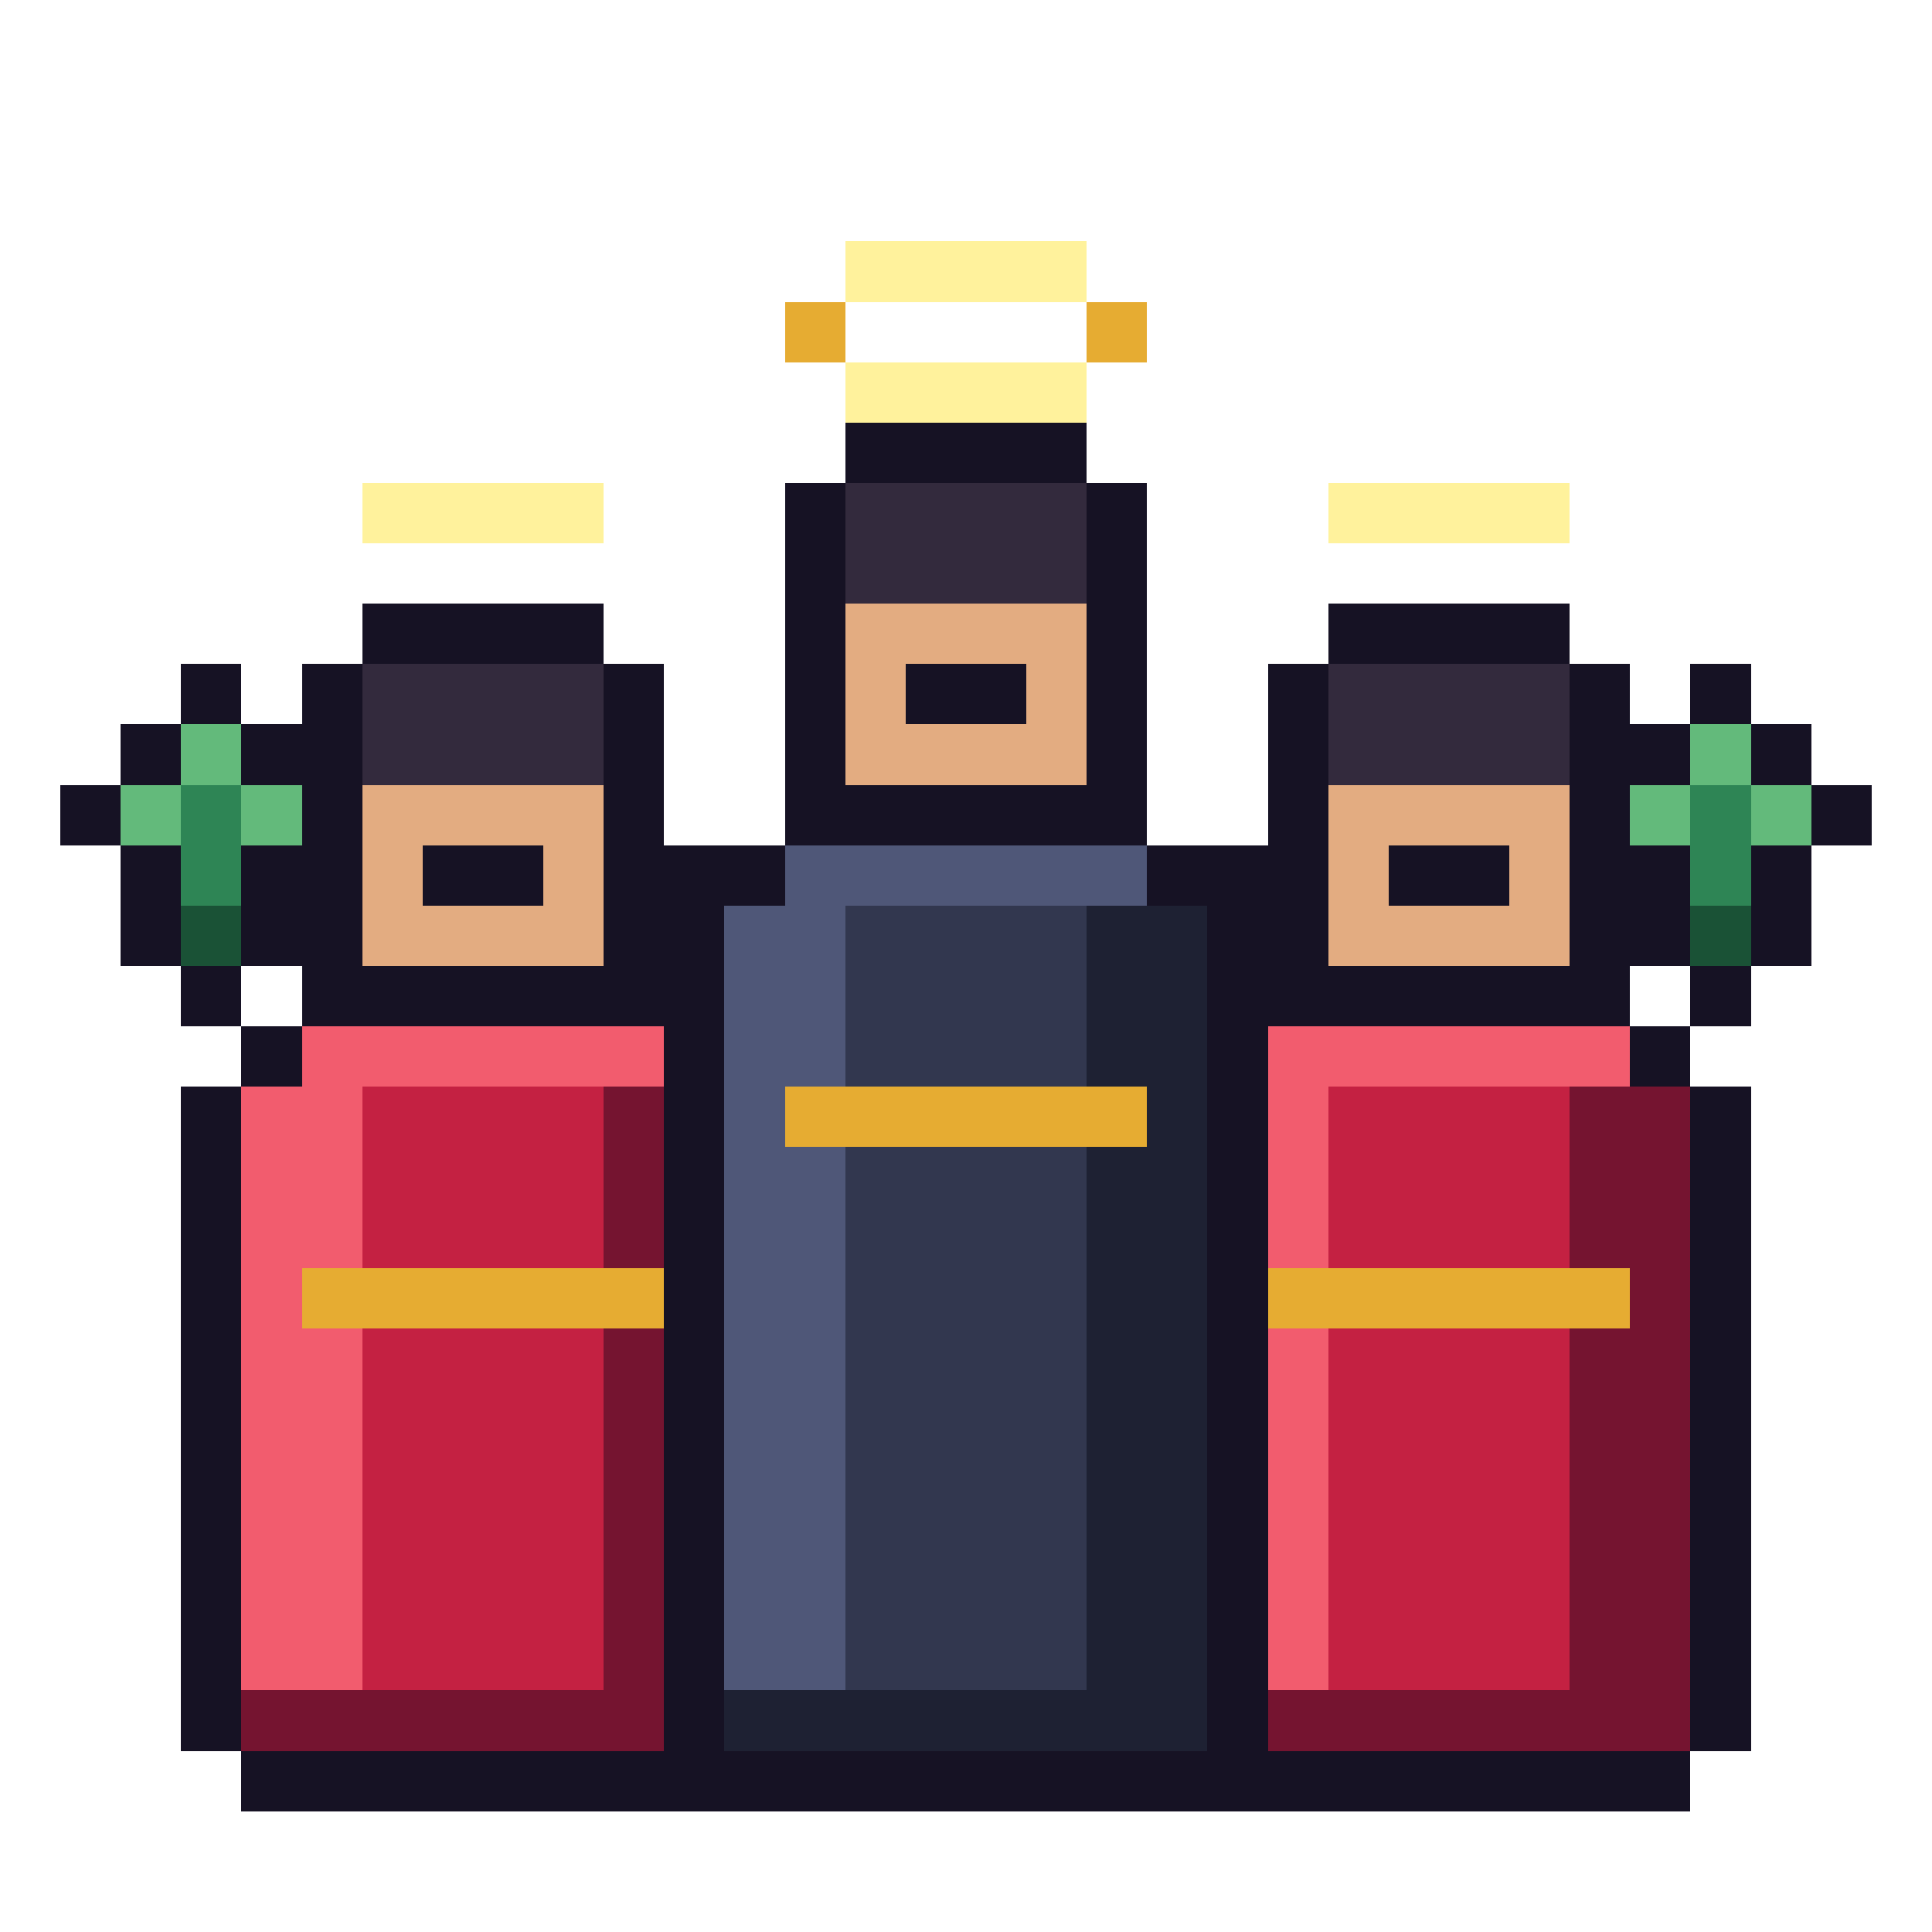
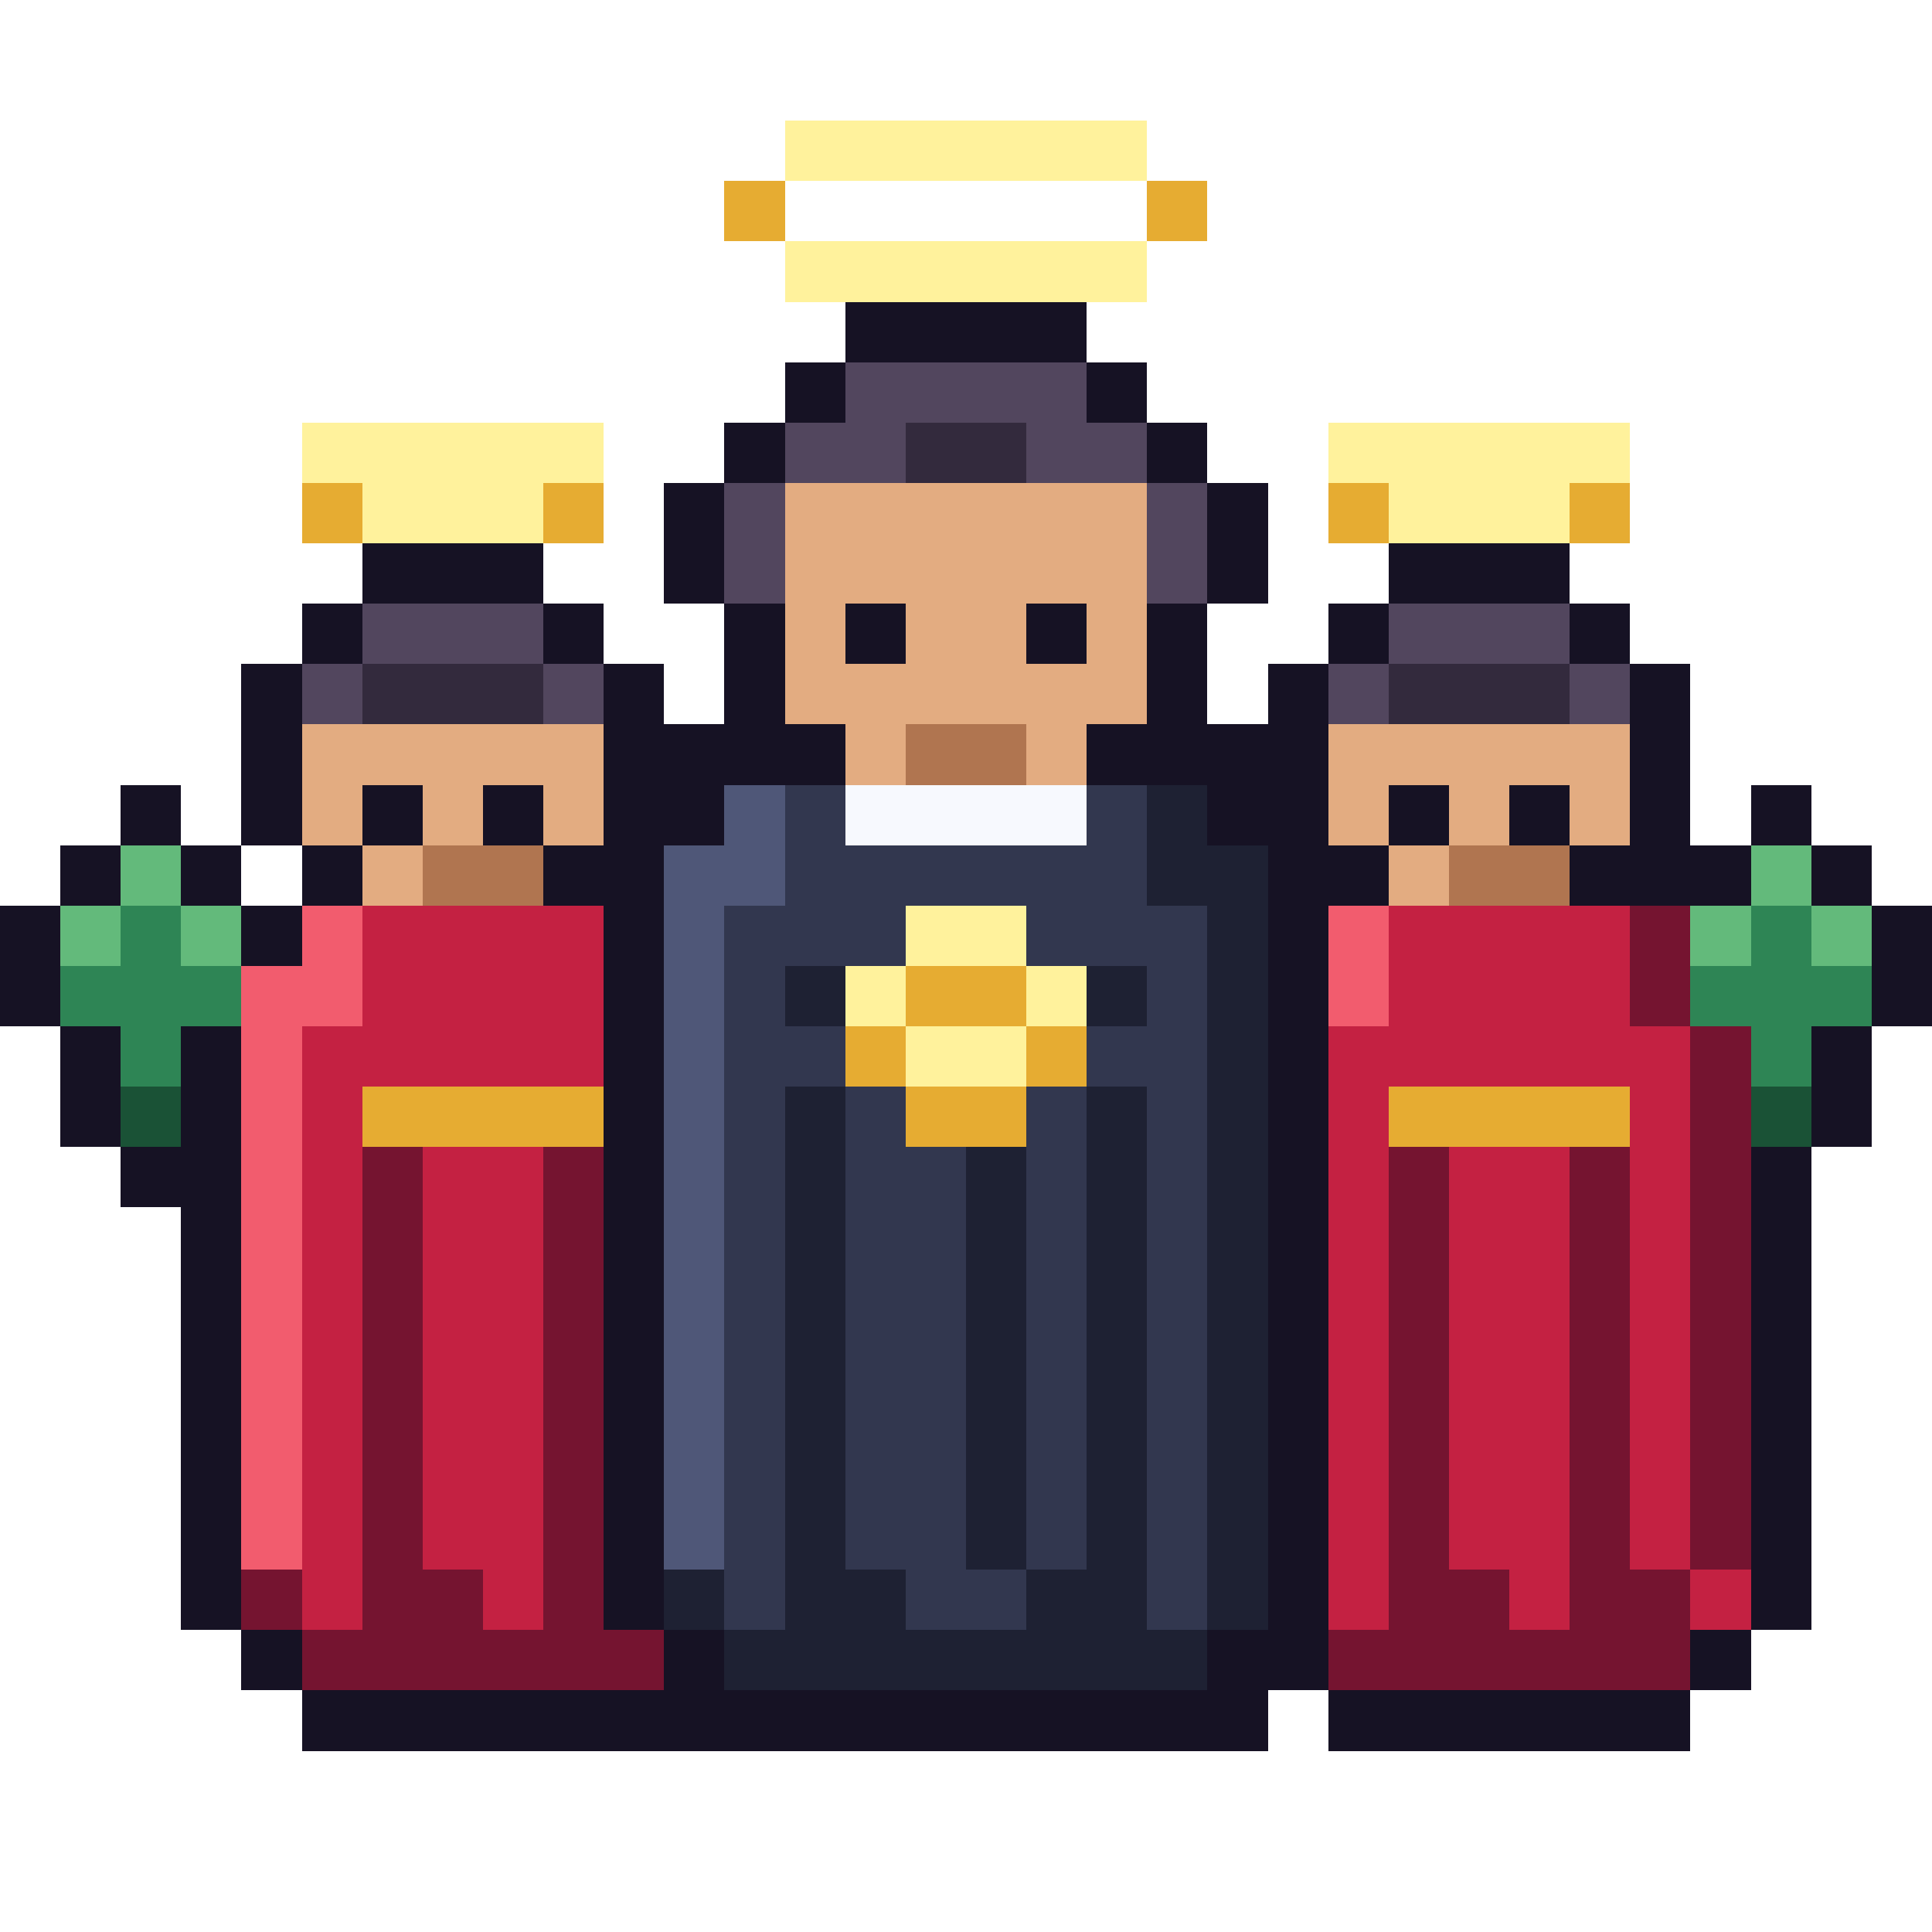
<svg xmlns="http://www.w3.org/2000/svg" viewBox="0 0 32 32" width="256" height="256" shape-rendering="crispEdges">
-   <rect x="14" y="4" width="4" height="1" fill="#fff29c" />
-   <rect x="13" y="5" width="1" height="1" fill="#e6ac32" />
-   <rect x="18" y="5" width="1" height="1" fill="#e6ac32" />
-   <rect x="14" y="6" width="4" height="1" fill="#fff29c" />
-   <rect x="14" y="7" width="4" height="1" fill="#161224" />
-   <rect x="6" y="8" width="4" height="1" fill="#fff29c" />
-   <rect x="13" y="8" width="1" height="1" fill="#161224" />
-   <rect x="14" y="8" width="4" height="1" fill="#332a3d" />
-   <rect x="18" y="8" width="1" height="1" fill="#161224" />
-   <rect x="22" y="8" width="4" height="1" fill="#fff29c" />
-   <rect x="13" y="9" width="1" height="1" fill="#161224" />
-   <rect x="14" y="9" width="4" height="1" fill="#332a3d" />
-   <rect x="18" y="9" width="1" height="1" fill="#161224" />
-   <rect x="6" y="10" width="4" height="1" fill="#161224" />
-   <rect x="13" y="10" width="1" height="1" fill="#161224" />
-   <rect x="14" y="10" width="4" height="1" fill="#e3ac81" />
-   <rect x="18" y="10" width="1" height="1" fill="#161224" />
-   <rect x="22" y="10" width="4" height="1" fill="#161224" />
-   <rect x="3" y="11" width="1" height="1" fill="#161224" />
-   <rect x="5" y="11" width="1" height="1" fill="#161224" />
-   <rect x="6" y="11" width="4" height="1" fill="#332a3d" />
+   <rect x="13" y="2" width="6" height="1" fill="#fff29c" />
+   <rect x="12" y="3" width="1" height="1" fill="#e6ac32" />
+   <rect x="19" y="3" width="1" height="1" fill="#e6ac32" />
+   <rect x="13" y="4" width="6" height="1" fill="#fff29c" />
+   <rect x="14" y="5" width="4" height="1" fill="#161224" />
+   <rect x="13" y="6" width="1" height="1" fill="#161224" />
+   <rect x="14" y="6" width="4" height="1" fill="#52465e" />
+   <rect x="18" y="6" width="1" height="1" fill="#161224" />
+   <rect x="5" y="7" width="5" height="1" fill="#fff29c" />
+   <rect x="12" y="7" width="1" height="1" fill="#161224" />
+   <rect x="13" y="7" width="2" height="1" fill="#52465e" />
+   <rect x="15" y="7" width="2" height="1" fill="#332a3d" />
+   <rect x="17" y="7" width="2" height="1" fill="#52465e" />
+   <rect x="19" y="7" width="1" height="1" fill="#161224" />
+   <rect x="22" y="7" width="5" height="1" fill="#fff29c" />
+   <rect x="5" y="8" width="1" height="1" fill="#e6ac32" />
+   <rect x="6" y="8" width="3" height="1" fill="#fff29c" />
+   <rect x="9" y="8" width="1" height="1" fill="#e6ac32" />
+   <rect x="11" y="8" width="1" height="1" fill="#161224" />
+   <rect x="12" y="8" width="1" height="1" fill="#52465e" />
+   <rect x="13" y="8" width="6" height="1" fill="#e3ac81" />
+   <rect x="19" y="8" width="1" height="1" fill="#52465e" />
+   <rect x="20" y="8" width="1" height="1" fill="#161224" />
+   <rect x="22" y="8" width="1" height="1" fill="#e6ac32" />
+   <rect x="23" y="8" width="3" height="1" fill="#fff29c" />
+   <rect x="26" y="8" width="1" height="1" fill="#e6ac32" />
+   <rect x="6" y="9" width="3" height="1" fill="#161224" />
+   <rect x="11" y="9" width="1" height="1" fill="#161224" />
+   <rect x="12" y="9" width="1" height="1" fill="#52465e" />
+   <rect x="13" y="9" width="6" height="1" fill="#e3ac81" />
+   <rect x="19" y="9" width="1" height="1" fill="#52465e" />
+   <rect x="20" y="9" width="1" height="1" fill="#161224" />
+   <rect x="23" y="9" width="3" height="1" fill="#161224" />
+   <rect x="5" y="10" width="1" height="1" fill="#161224" />
+   <rect x="6" y="10" width="3" height="1" fill="#52465e" />
+   <rect x="9" y="10" width="1" height="1" fill="#161224" />
+   <rect x="12" y="10" width="1" height="1" fill="#161224" />
+   <rect x="13" y="10" width="1" height="1" fill="#e3ac81" />
+   <rect x="14" y="10" width="1" height="1" fill="#161224" />
+   <rect x="15" y="10" width="2" height="1" fill="#e3ac81" />
+   <rect x="17" y="10" width="1" height="1" fill="#161224" />
+   <rect x="18" y="10" width="1" height="1" fill="#e3ac81" />
+   <rect x="19" y="10" width="1" height="1" fill="#161224" />
+   <rect x="22" y="10" width="1" height="1" fill="#161224" />
+   <rect x="23" y="10" width="3" height="1" fill="#52465e" />
+   <rect x="26" y="10" width="1" height="1" fill="#161224" />
+   <rect x="4" y="11" width="1" height="1" fill="#161224" />
+   <rect x="5" y="11" width="1" height="1" fill="#52465e" />
+   <rect x="6" y="11" width="3" height="1" fill="#332a3d" />
+   <rect x="9" y="11" width="1" height="1" fill="#52465e" />
  <rect x="10" y="11" width="1" height="1" fill="#161224" />
-   <rect x="13" y="11" width="1" height="1" fill="#161224" />
-   <rect x="14" y="11" width="1" height="1" fill="#e3ac81" />
-   <rect x="15" y="11" width="2" height="1" fill="#161224" />
-   <rect x="17" y="11" width="1" height="1" fill="#e3ac81" />
-   <rect x="18" y="11" width="1" height="1" fill="#161224" />
+   <rect x="12" y="11" width="1" height="1" fill="#161224" />
+   <rect x="13" y="11" width="6" height="1" fill="#e3ac81" />
+   <rect x="19" y="11" width="1" height="1" fill="#161224" />
  <rect x="21" y="11" width="1" height="1" fill="#161224" />
-   <rect x="22" y="11" width="4" height="1" fill="#332a3d" />
-   <rect x="26" y="11" width="1" height="1" fill="#161224" />
-   <rect x="28" y="11" width="1" height="1" fill="#161224" />
-   <rect x="2" y="12" width="1" height="1" fill="#161224" />
-   <rect x="3" y="12" width="1" height="1" fill="#63ba7b" />
-   <rect x="4" y="12" width="2" height="1" fill="#161224" />
-   <rect x="6" y="12" width="4" height="1" fill="#332a3d" />
-   <rect x="10" y="12" width="1" height="1" fill="#161224" />
-   <rect x="13" y="12" width="1" height="1" fill="#161224" />
-   <rect x="14" y="12" width="4" height="1" fill="#e3ac81" />
-   <rect x="18" y="12" width="1" height="1" fill="#161224" />
-   <rect x="21" y="12" width="1" height="1" fill="#161224" />
-   <rect x="22" y="12" width="4" height="1" fill="#332a3d" />
-   <rect x="26" y="12" width="2" height="1" fill="#161224" />
-   <rect x="28" y="12" width="1" height="1" fill="#63ba7b" />
-   <rect x="29" y="12" width="1" height="1" fill="#161224" />
-   <rect x="1" y="13" width="1" height="1" fill="#161224" />
-   <rect x="2" y="13" width="1" height="1" fill="#63ba7b" />
-   <rect x="3" y="13" width="1" height="1" fill="#2e8555" />
-   <rect x="4" y="13" width="1" height="1" fill="#63ba7b" />
-   <rect x="5" y="13" width="1" height="1" fill="#161224" />
-   <rect x="6" y="13" width="4" height="1" fill="#e3ac81" />
-   <rect x="10" y="13" width="1" height="1" fill="#161224" />
-   <rect x="13" y="13" width="6" height="1" fill="#161224" />
-   <rect x="21" y="13" width="1" height="1" fill="#161224" />
-   <rect x="22" y="13" width="4" height="1" fill="#e3ac81" />
-   <rect x="26" y="13" width="1" height="1" fill="#161224" />
-   <rect x="27" y="13" width="1" height="1" fill="#63ba7b" />
-   <rect x="28" y="13" width="1" height="1" fill="#2e8555" />
-   <rect x="29" y="13" width="1" height="1" fill="#63ba7b" />
-   <rect x="30" y="13" width="1" height="1" fill="#161224" />
-   <rect x="2" y="14" width="1" height="1" fill="#161224" />
-   <rect x="3" y="14" width="1" height="1" fill="#2e8555" />
-   <rect x="4" y="14" width="2" height="1" fill="#161224" />
+   <rect x="22" y="11" width="1" height="1" fill="#52465e" />
+   <rect x="23" y="11" width="3" height="1" fill="#332a3d" />
+   <rect x="26" y="11" width="1" height="1" fill="#52465e" />
+   <rect x="27" y="11" width="1" height="1" fill="#161224" />
+   <rect x="4" y="12" width="1" height="1" fill="#161224" />
+   <rect x="5" y="12" width="5" height="1" fill="#e3ac81" />
+   <rect x="10" y="12" width="4" height="1" fill="#161224" />
+   <rect x="14" y="12" width="1" height="1" fill="#e3ac81" />
+   <rect x="15" y="12" width="2" height="1" fill="#b07550" />
+   <rect x="17" y="12" width="1" height="1" fill="#e3ac81" />
+   <rect x="18" y="12" width="4" height="1" fill="#161224" />
+   <rect x="22" y="12" width="5" height="1" fill="#e3ac81" />
+   <rect x="27" y="12" width="1" height="1" fill="#161224" />
+   <rect x="2" y="13" width="1" height="1" fill="#161224" />
+   <rect x="4" y="13" width="1" height="1" fill="#161224" />
+   <rect x="5" y="13" width="1" height="1" fill="#e3ac81" />
+   <rect x="6" y="13" width="1" height="1" fill="#161224" />
+   <rect x="7" y="13" width="1" height="1" fill="#e3ac81" />
+   <rect x="8" y="13" width="1" height="1" fill="#161224" />
+   <rect x="9" y="13" width="1" height="1" fill="#e3ac81" />
+   <rect x="10" y="13" width="2" height="1" fill="#161224" />
+   <rect x="12" y="13" width="1" height="1" fill="#4f5778" />
+   <rect x="13" y="13" width="1" height="1" fill="#32374f" />
+   <rect x="14" y="13" width="4" height="1" fill="#f7f9fe" />
+   <rect x="18" y="13" width="1" height="1" fill="#32374f" />
+   <rect x="19" y="13" width="1" height="1" fill="#1e2133" />
+   <rect x="20" y="13" width="2" height="1" fill="#161224" />
+   <rect x="22" y="13" width="1" height="1" fill="#e3ac81" />
+   <rect x="23" y="13" width="1" height="1" fill="#161224" />
+   <rect x="24" y="13" width="1" height="1" fill="#e3ac81" />
+   <rect x="25" y="13" width="1" height="1" fill="#161224" />
+   <rect x="26" y="13" width="1" height="1" fill="#e3ac81" />
+   <rect x="27" y="13" width="1" height="1" fill="#161224" />
+   <rect x="29" y="13" width="1" height="1" fill="#161224" />
+   <rect x="1" y="14" width="1" height="1" fill="#161224" />
+   <rect x="2" y="14" width="1" height="1" fill="#63ba7b" />
+   <rect x="3" y="14" width="1" height="1" fill="#161224" />
+   <rect x="5" y="14" width="1" height="1" fill="#161224" />
  <rect x="6" y="14" width="1" height="1" fill="#e3ac81" />
-   <rect x="7" y="14" width="2" height="1" fill="#161224" />
-   <rect x="9" y="14" width="1" height="1" fill="#e3ac81" />
-   <rect x="10" y="14" width="3" height="1" fill="#161224" />
-   <rect x="13" y="14" width="6" height="1" fill="#4f5778" />
-   <rect x="19" y="14" width="3" height="1" fill="#161224" />
-   <rect x="22" y="14" width="1" height="1" fill="#e3ac81" />
-   <rect x="23" y="14" width="2" height="1" fill="#161224" />
-   <rect x="25" y="14" width="1" height="1" fill="#e3ac81" />
-   <rect x="26" y="14" width="2" height="1" fill="#161224" />
-   <rect x="28" y="14" width="1" height="1" fill="#2e8555" />
-   <rect x="29" y="14" width="1" height="1" fill="#161224" />
-   <rect x="2" y="15" width="1" height="1" fill="#161224" />
-   <rect x="3" y="15" width="1" height="1" fill="#1a5236" />
-   <rect x="4" y="15" width="2" height="1" fill="#161224" />
-   <rect x="6" y="15" width="4" height="1" fill="#e3ac81" />
-   <rect x="10" y="15" width="2" height="1" fill="#161224" />
-   <rect x="12" y="15" width="2" height="1" fill="#4f5778" />
-   <rect x="14" y="15" width="4" height="1" fill="#32374f" />
-   <rect x="18" y="15" width="2" height="1" fill="#1e2133" />
-   <rect x="20" y="15" width="2" height="1" fill="#161224" />
-   <rect x="22" y="15" width="4" height="1" fill="#e3ac81" />
-   <rect x="26" y="15" width="2" height="1" fill="#161224" />
-   <rect x="28" y="15" width="1" height="1" fill="#1a5236" />
-   <rect x="29" y="15" width="1" height="1" fill="#161224" />
-   <rect x="3" y="16" width="1" height="1" fill="#161224" />
-   <rect x="5" y="16" width="7" height="1" fill="#161224" />
-   <rect x="12" y="16" width="2" height="1" fill="#4f5778" />
-   <rect x="14" y="16" width="4" height="1" fill="#32374f" />
-   <rect x="18" y="16" width="2" height="1" fill="#1e2133" />
-   <rect x="20" y="16" width="7" height="1" fill="#161224" />
-   <rect x="28" y="16" width="1" height="1" fill="#161224" />
-   <rect x="4" y="17" width="1" height="1" fill="#161224" />
-   <rect x="5" y="17" width="6" height="1" fill="#f25c6e" />
-   <rect x="11" y="17" width="1" height="1" fill="#161224" />
-   <rect x="12" y="17" width="2" height="1" fill="#4f5778" />
-   <rect x="14" y="17" width="4" height="1" fill="#32374f" />
-   <rect x="18" y="17" width="2" height="1" fill="#1e2133" />
-   <rect x="20" y="17" width="1" height="1" fill="#161224" />
-   <rect x="21" y="17" width="6" height="1" fill="#f25c6e" />
-   <rect x="27" y="17" width="1" height="1" fill="#161224" />
+   <rect x="7" y="14" width="2" height="1" fill="#b07550" />
+   <rect x="9" y="14" width="2" height="1" fill="#161224" />
+   <rect x="11" y="14" width="2" height="1" fill="#4f5778" />
+   <rect x="13" y="14" width="6" height="1" fill="#32374f" />
+   <rect x="19" y="14" width="2" height="1" fill="#1e2133" />
+   <rect x="21" y="14" width="2" height="1" fill="#161224" />
+   <rect x="23" y="14" width="1" height="1" fill="#e3ac81" />
+   <rect x="24" y="14" width="2" height="1" fill="#b07550" />
+   <rect x="26" y="14" width="3" height="1" fill="#161224" />
+   <rect x="29" y="14" width="1" height="1" fill="#63ba7b" />
+   <rect x="30" y="14" width="1" height="1" fill="#161224" />
+   <rect x="0" y="15" width="1" height="1" fill="#161224" />
+   <rect x="1" y="15" width="1" height="1" fill="#63ba7b" />
+   <rect x="2" y="15" width="1" height="1" fill="#2e8555" />
+   <rect x="3" y="15" width="1" height="1" fill="#63ba7b" />
+   <rect x="4" y="15" width="1" height="1" fill="#161224" />
+   <rect x="5" y="15" width="1" height="1" fill="#f25c6e" />
+   <rect x="6" y="15" width="4" height="1" fill="#c42142" />
+   <rect x="10" y="15" width="1" height="1" fill="#161224" />
+   <rect x="11" y="15" width="1" height="1" fill="#4f5778" />
+   <rect x="12" y="15" width="3" height="1" fill="#32374f" />
+   <rect x="15" y="15" width="2" height="1" fill="#fff29c" />
+   <rect x="17" y="15" width="3" height="1" fill="#32374f" />
+   <rect x="20" y="15" width="1" height="1" fill="#1e2133" />
+   <rect x="21" y="15" width="1" height="1" fill="#161224" />
+   <rect x="22" y="15" width="1" height="1" fill="#f25c6e" />
+   <rect x="23" y="15" width="4" height="1" fill="#c42142" />
+   <rect x="27" y="15" width="1" height="1" fill="#751430" />
+   <rect x="28" y="15" width="1" height="1" fill="#63ba7b" />
+   <rect x="29" y="15" width="1" height="1" fill="#2e8555" />
+   <rect x="30" y="15" width="1" height="1" fill="#63ba7b" />
+   <rect x="31" y="15" width="1" height="1" fill="#161224" />
+   <rect x="0" y="16" width="1" height="1" fill="#161224" />
+   <rect x="1" y="16" width="3" height="1" fill="#2e8555" />
+   <rect x="4" y="16" width="2" height="1" fill="#f25c6e" />
+   <rect x="6" y="16" width="4" height="1" fill="#c42142" />
+   <rect x="10" y="16" width="1" height="1" fill="#161224" />
+   <rect x="11" y="16" width="1" height="1" fill="#4f5778" />
+   <rect x="12" y="16" width="1" height="1" fill="#32374f" />
+   <rect x="13" y="16" width="1" height="1" fill="#1e2133" />
+   <rect x="14" y="16" width="1" height="1" fill="#fff29c" />
+   <rect x="15" y="16" width="2" height="1" fill="#e6ac32" />
+   <rect x="17" y="16" width="1" height="1" fill="#fff29c" />
+   <rect x="18" y="16" width="1" height="1" fill="#1e2133" />
+   <rect x="19" y="16" width="1" height="1" fill="#32374f" />
+   <rect x="20" y="16" width="1" height="1" fill="#1e2133" />
+   <rect x="21" y="16" width="1" height="1" fill="#161224" />
+   <rect x="22" y="16" width="1" height="1" fill="#f25c6e" />
+   <rect x="23" y="16" width="4" height="1" fill="#c42142" />
+   <rect x="27" y="16" width="1" height="1" fill="#751430" />
+   <rect x="28" y="16" width="3" height="1" fill="#2e8555" />
+   <rect x="31" y="16" width="1" height="1" fill="#161224" />
+   <rect x="1" y="17" width="1" height="1" fill="#161224" />
+   <rect x="2" y="17" width="1" height="1" fill="#2e8555" />
+   <rect x="3" y="17" width="1" height="1" fill="#161224" />
+   <rect x="4" y="17" width="1" height="1" fill="#f25c6e" />
+   <rect x="5" y="17" width="5" height="1" fill="#c42142" />
+   <rect x="10" y="17" width="1" height="1" fill="#161224" />
+   <rect x="11" y="17" width="1" height="1" fill="#4f5778" />
+   <rect x="12" y="17" width="2" height="1" fill="#32374f" />
+   <rect x="14" y="17" width="1" height="1" fill="#e6ac32" />
+   <rect x="15" y="17" width="2" height="1" fill="#fff29c" />
+   <rect x="17" y="17" width="1" height="1" fill="#e6ac32" />
+   <rect x="18" y="17" width="2" height="1" fill="#32374f" />
+   <rect x="20" y="17" width="1" height="1" fill="#1e2133" />
+   <rect x="21" y="17" width="1" height="1" fill="#161224" />
+   <rect x="22" y="17" width="6" height="1" fill="#c42142" />
+   <rect x="28" y="17" width="1" height="1" fill="#751430" />
+   <rect x="29" y="17" width="1" height="1" fill="#2e8555" />
+   <rect x="30" y="17" width="1" height="1" fill="#161224" />
+   <rect x="1" y="18" width="1" height="1" fill="#161224" />
+   <rect x="2" y="18" width="1" height="1" fill="#1a5236" />
  <rect x="3" y="18" width="1" height="1" fill="#161224" />
-   <rect x="4" y="18" width="2" height="1" fill="#f25c6e" />
-   <rect x="6" y="18" width="4" height="1" fill="#c42142" />
-   <rect x="10" y="18" width="1" height="1" fill="#751430" />
-   <rect x="11" y="18" width="1" height="1" fill="#161224" />
-   <rect x="12" y="18" width="1" height="1" fill="#4f5778" />
-   <rect x="13" y="18" width="6" height="1" fill="#e6ac32" />
-   <rect x="19" y="18" width="1" height="1" fill="#1e2133" />
-   <rect x="20" y="18" width="1" height="1" fill="#161224" />
-   <rect x="21" y="18" width="1" height="1" fill="#f25c6e" />
-   <rect x="22" y="18" width="4" height="1" fill="#c42142" />
-   <rect x="26" y="18" width="2" height="1" fill="#751430" />
-   <rect x="28" y="18" width="1" height="1" fill="#161224" />
-   <rect x="3" y="19" width="1" height="1" fill="#161224" />
-   <rect x="4" y="19" width="2" height="1" fill="#f25c6e" />
-   <rect x="6" y="19" width="4" height="1" fill="#c42142" />
-   <rect x="10" y="19" width="1" height="1" fill="#751430" />
-   <rect x="11" y="19" width="1" height="1" fill="#161224" />
-   <rect x="12" y="19" width="2" height="1" fill="#4f5778" />
-   <rect x="14" y="19" width="4" height="1" fill="#32374f" />
-   <rect x="18" y="19" width="2" height="1" fill="#1e2133" />
-   <rect x="20" y="19" width="1" height="1" fill="#161224" />
-   <rect x="21" y="19" width="1" height="1" fill="#f25c6e" />
-   <rect x="22" y="19" width="4" height="1" fill="#c42142" />
-   <rect x="26" y="19" width="2" height="1" fill="#751430" />
-   <rect x="28" y="19" width="1" height="1" fill="#161224" />
+   <rect x="4" y="18" width="1" height="1" fill="#f25c6e" />
+   <rect x="5" y="18" width="1" height="1" fill="#c42142" />
+   <rect x="6" y="18" width="4" height="1" fill="#e6ac32" />
+   <rect x="10" y="18" width="1" height="1" fill="#161224" />
+   <rect x="11" y="18" width="1" height="1" fill="#4f5778" />
+   <rect x="12" y="18" width="1" height="1" fill="#32374f" />
+   <rect x="13" y="18" width="1" height="1" fill="#1e2133" />
+   <rect x="14" y="18" width="1" height="1" fill="#32374f" />
+   <rect x="15" y="18" width="2" height="1" fill="#e6ac32" />
+   <rect x="17" y="18" width="1" height="1" fill="#32374f" />
+   <rect x="18" y="18" width="1" height="1" fill="#1e2133" />
+   <rect x="19" y="18" width="1" height="1" fill="#32374f" />
+   <rect x="20" y="18" width="1" height="1" fill="#1e2133" />
+   <rect x="21" y="18" width="1" height="1" fill="#161224" />
+   <rect x="22" y="18" width="1" height="1" fill="#c42142" />
+   <rect x="23" y="18" width="4" height="1" fill="#e6ac32" />
+   <rect x="27" y="18" width="1" height="1" fill="#c42142" />
+   <rect x="28" y="18" width="1" height="1" fill="#751430" />
+   <rect x="29" y="18" width="1" height="1" fill="#1a5236" />
+   <rect x="30" y="18" width="1" height="1" fill="#161224" />
+   <rect x="2" y="19" width="2" height="1" fill="#161224" />
+   <rect x="4" y="19" width="1" height="1" fill="#f25c6e" />
+   <rect x="5" y="19" width="1" height="1" fill="#c42142" />
+   <rect x="6" y="19" width="1" height="1" fill="#751430" />
+   <rect x="7" y="19" width="2" height="1" fill="#c42142" />
+   <rect x="9" y="19" width="1" height="1" fill="#751430" />
+   <rect x="10" y="19" width="1" height="1" fill="#161224" />
+   <rect x="11" y="19" width="1" height="1" fill="#4f5778" />
+   <rect x="12" y="19" width="1" height="1" fill="#32374f" />
+   <rect x="13" y="19" width="1" height="1" fill="#1e2133" />
+   <rect x="14" y="19" width="2" height="1" fill="#32374f" />
+   <rect x="16" y="19" width="1" height="1" fill="#1e2133" />
+   <rect x="17" y="19" width="1" height="1" fill="#32374f" />
+   <rect x="18" y="19" width="1" height="1" fill="#1e2133" />
+   <rect x="19" y="19" width="1" height="1" fill="#32374f" />
+   <rect x="20" y="19" width="1" height="1" fill="#1e2133" />
+   <rect x="21" y="19" width="1" height="1" fill="#161224" />
+   <rect x="22" y="19" width="1" height="1" fill="#c42142" />
+   <rect x="23" y="19" width="1" height="1" fill="#751430" />
+   <rect x="24" y="19" width="2" height="1" fill="#c42142" />
+   <rect x="26" y="19" width="1" height="1" fill="#751430" />
+   <rect x="27" y="19" width="1" height="1" fill="#c42142" />
+   <rect x="28" y="19" width="1" height="1" fill="#751430" />
+   <rect x="29" y="19" width="1" height="1" fill="#161224" />
  <rect x="3" y="20" width="1" height="1" fill="#161224" />
-   <rect x="4" y="20" width="2" height="1" fill="#f25c6e" />
-   <rect x="6" y="20" width="4" height="1" fill="#c42142" />
-   <rect x="10" y="20" width="1" height="1" fill="#751430" />
-   <rect x="11" y="20" width="1" height="1" fill="#161224" />
-   <rect x="12" y="20" width="2" height="1" fill="#4f5778" />
-   <rect x="14" y="20" width="4" height="1" fill="#32374f" />
-   <rect x="18" y="20" width="2" height="1" fill="#1e2133" />
-   <rect x="20" y="20" width="1" height="1" fill="#161224" />
-   <rect x="21" y="20" width="1" height="1" fill="#f25c6e" />
-   <rect x="22" y="20" width="4" height="1" fill="#c42142" />
-   <rect x="26" y="20" width="2" height="1" fill="#751430" />
-   <rect x="28" y="20" width="1" height="1" fill="#161224" />
+   <rect x="4" y="20" width="1" height="1" fill="#f25c6e" />
+   <rect x="5" y="20" width="1" height="1" fill="#c42142" />
+   <rect x="6" y="20" width="1" height="1" fill="#751430" />
+   <rect x="7" y="20" width="2" height="1" fill="#c42142" />
+   <rect x="9" y="20" width="1" height="1" fill="#751430" />
+   <rect x="10" y="20" width="1" height="1" fill="#161224" />
+   <rect x="11" y="20" width="1" height="1" fill="#4f5778" />
+   <rect x="12" y="20" width="1" height="1" fill="#32374f" />
+   <rect x="13" y="20" width="1" height="1" fill="#1e2133" />
+   <rect x="14" y="20" width="2" height="1" fill="#32374f" />
+   <rect x="16" y="20" width="1" height="1" fill="#1e2133" />
+   <rect x="17" y="20" width="1" height="1" fill="#32374f" />
+   <rect x="18" y="20" width="1" height="1" fill="#1e2133" />
+   <rect x="19" y="20" width="1" height="1" fill="#32374f" />
+   <rect x="20" y="20" width="1" height="1" fill="#1e2133" />
+   <rect x="21" y="20" width="1" height="1" fill="#161224" />
+   <rect x="22" y="20" width="1" height="1" fill="#c42142" />
+   <rect x="23" y="20" width="1" height="1" fill="#751430" />
+   <rect x="24" y="20" width="2" height="1" fill="#c42142" />
+   <rect x="26" y="20" width="1" height="1" fill="#751430" />
+   <rect x="27" y="20" width="1" height="1" fill="#c42142" />
+   <rect x="28" y="20" width="1" height="1" fill="#751430" />
+   <rect x="29" y="20" width="1" height="1" fill="#161224" />
  <rect x="3" y="21" width="1" height="1" fill="#161224" />
  <rect x="4" y="21" width="1" height="1" fill="#f25c6e" />
-   <rect x="5" y="21" width="6" height="1" fill="#e6ac32" />
-   <rect x="11" y="21" width="1" height="1" fill="#161224" />
-   <rect x="12" y="21" width="2" height="1" fill="#4f5778" />
-   <rect x="14" y="21" width="4" height="1" fill="#32374f" />
-   <rect x="18" y="21" width="2" height="1" fill="#1e2133" />
-   <rect x="20" y="21" width="1" height="1" fill="#161224" />
-   <rect x="21" y="21" width="6" height="1" fill="#e6ac32" />
-   <rect x="27" y="21" width="1" height="1" fill="#751430" />
-   <rect x="28" y="21" width="1" height="1" fill="#161224" />
+   <rect x="5" y="21" width="1" height="1" fill="#c42142" />
+   <rect x="6" y="21" width="1" height="1" fill="#751430" />
+   <rect x="7" y="21" width="2" height="1" fill="#c42142" />
+   <rect x="9" y="21" width="1" height="1" fill="#751430" />
+   <rect x="10" y="21" width="1" height="1" fill="#161224" />
+   <rect x="11" y="21" width="1" height="1" fill="#4f5778" />
+   <rect x="12" y="21" width="1" height="1" fill="#32374f" />
+   <rect x="13" y="21" width="1" height="1" fill="#1e2133" />
+   <rect x="14" y="21" width="2" height="1" fill="#32374f" />
+   <rect x="16" y="21" width="1" height="1" fill="#1e2133" />
+   <rect x="17" y="21" width="1" height="1" fill="#32374f" />
+   <rect x="18" y="21" width="1" height="1" fill="#1e2133" />
+   <rect x="19" y="21" width="1" height="1" fill="#32374f" />
+   <rect x="20" y="21" width="1" height="1" fill="#1e2133" />
+   <rect x="21" y="21" width="1" height="1" fill="#161224" />
+   <rect x="22" y="21" width="1" height="1" fill="#c42142" />
+   <rect x="23" y="21" width="1" height="1" fill="#751430" />
+   <rect x="24" y="21" width="2" height="1" fill="#c42142" />
+   <rect x="26" y="21" width="1" height="1" fill="#751430" />
+   <rect x="27" y="21" width="1" height="1" fill="#c42142" />
+   <rect x="28" y="21" width="1" height="1" fill="#751430" />
+   <rect x="29" y="21" width="1" height="1" fill="#161224" />
  <rect x="3" y="22" width="1" height="1" fill="#161224" />
-   <rect x="4" y="22" width="2" height="1" fill="#f25c6e" />
-   <rect x="6" y="22" width="4" height="1" fill="#c42142" />
-   <rect x="10" y="22" width="1" height="1" fill="#751430" />
-   <rect x="11" y="22" width="1" height="1" fill="#161224" />
-   <rect x="12" y="22" width="2" height="1" fill="#4f5778" />
-   <rect x="14" y="22" width="4" height="1" fill="#32374f" />
-   <rect x="18" y="22" width="2" height="1" fill="#1e2133" />
-   <rect x="20" y="22" width="1" height="1" fill="#161224" />
-   <rect x="21" y="22" width="1" height="1" fill="#f25c6e" />
-   <rect x="22" y="22" width="4" height="1" fill="#c42142" />
-   <rect x="26" y="22" width="2" height="1" fill="#751430" />
-   <rect x="28" y="22" width="1" height="1" fill="#161224" />
+   <rect x="4" y="22" width="1" height="1" fill="#f25c6e" />
+   <rect x="5" y="22" width="1" height="1" fill="#c42142" />
+   <rect x="6" y="22" width="1" height="1" fill="#751430" />
+   <rect x="7" y="22" width="2" height="1" fill="#c42142" />
+   <rect x="9" y="22" width="1" height="1" fill="#751430" />
+   <rect x="10" y="22" width="1" height="1" fill="#161224" />
+   <rect x="11" y="22" width="1" height="1" fill="#4f5778" />
+   <rect x="12" y="22" width="1" height="1" fill="#32374f" />
+   <rect x="13" y="22" width="1" height="1" fill="#1e2133" />
+   <rect x="14" y="22" width="2" height="1" fill="#32374f" />
+   <rect x="16" y="22" width="1" height="1" fill="#1e2133" />
+   <rect x="17" y="22" width="1" height="1" fill="#32374f" />
+   <rect x="18" y="22" width="1" height="1" fill="#1e2133" />
+   <rect x="19" y="22" width="1" height="1" fill="#32374f" />
+   <rect x="20" y="22" width="1" height="1" fill="#1e2133" />
+   <rect x="21" y="22" width="1" height="1" fill="#161224" />
+   <rect x="22" y="22" width="1" height="1" fill="#c42142" />
+   <rect x="23" y="22" width="1" height="1" fill="#751430" />
+   <rect x="24" y="22" width="2" height="1" fill="#c42142" />
+   <rect x="26" y="22" width="1" height="1" fill="#751430" />
+   <rect x="27" y="22" width="1" height="1" fill="#c42142" />
+   <rect x="28" y="22" width="1" height="1" fill="#751430" />
+   <rect x="29" y="22" width="1" height="1" fill="#161224" />
  <rect x="3" y="23" width="1" height="1" fill="#161224" />
-   <rect x="4" y="23" width="2" height="1" fill="#f25c6e" />
-   <rect x="6" y="23" width="4" height="1" fill="#c42142" />
-   <rect x="10" y="23" width="1" height="1" fill="#751430" />
-   <rect x="11" y="23" width="1" height="1" fill="#161224" />
-   <rect x="12" y="23" width="2" height="1" fill="#4f5778" />
-   <rect x="14" y="23" width="4" height="1" fill="#32374f" />
-   <rect x="18" y="23" width="2" height="1" fill="#1e2133" />
-   <rect x="20" y="23" width="1" height="1" fill="#161224" />
-   <rect x="21" y="23" width="1" height="1" fill="#f25c6e" />
-   <rect x="22" y="23" width="4" height="1" fill="#c42142" />
-   <rect x="26" y="23" width="2" height="1" fill="#751430" />
-   <rect x="28" y="23" width="1" height="1" fill="#161224" />
+   <rect x="4" y="23" width="1" height="1" fill="#f25c6e" />
+   <rect x="5" y="23" width="1" height="1" fill="#c42142" />
+   <rect x="6" y="23" width="1" height="1" fill="#751430" />
+   <rect x="7" y="23" width="2" height="1" fill="#c42142" />
+   <rect x="9" y="23" width="1" height="1" fill="#751430" />
+   <rect x="10" y="23" width="1" height="1" fill="#161224" />
+   <rect x="11" y="23" width="1" height="1" fill="#4f5778" />
+   <rect x="12" y="23" width="1" height="1" fill="#32374f" />
+   <rect x="13" y="23" width="1" height="1" fill="#1e2133" />
+   <rect x="14" y="23" width="2" height="1" fill="#32374f" />
+   <rect x="16" y="23" width="1" height="1" fill="#1e2133" />
+   <rect x="17" y="23" width="1" height="1" fill="#32374f" />
+   <rect x="18" y="23" width="1" height="1" fill="#1e2133" />
+   <rect x="19" y="23" width="1" height="1" fill="#32374f" />
+   <rect x="20" y="23" width="1" height="1" fill="#1e2133" />
+   <rect x="21" y="23" width="1" height="1" fill="#161224" />
+   <rect x="22" y="23" width="1" height="1" fill="#c42142" />
+   <rect x="23" y="23" width="1" height="1" fill="#751430" />
+   <rect x="24" y="23" width="2" height="1" fill="#c42142" />
+   <rect x="26" y="23" width="1" height="1" fill="#751430" />
+   <rect x="27" y="23" width="1" height="1" fill="#c42142" />
+   <rect x="28" y="23" width="1" height="1" fill="#751430" />
+   <rect x="29" y="23" width="1" height="1" fill="#161224" />
  <rect x="3" y="24" width="1" height="1" fill="#161224" />
-   <rect x="4" y="24" width="2" height="1" fill="#f25c6e" />
-   <rect x="6" y="24" width="4" height="1" fill="#c42142" />
-   <rect x="10" y="24" width="1" height="1" fill="#751430" />
-   <rect x="11" y="24" width="1" height="1" fill="#161224" />
-   <rect x="12" y="24" width="2" height="1" fill="#4f5778" />
-   <rect x="14" y="24" width="4" height="1" fill="#32374f" />
-   <rect x="18" y="24" width="2" height="1" fill="#1e2133" />
-   <rect x="20" y="24" width="1" height="1" fill="#161224" />
-   <rect x="21" y="24" width="1" height="1" fill="#f25c6e" />
-   <rect x="22" y="24" width="4" height="1" fill="#c42142" />
-   <rect x="26" y="24" width="2" height="1" fill="#751430" />
-   <rect x="28" y="24" width="1" height="1" fill="#161224" />
+   <rect x="4" y="24" width="1" height="1" fill="#f25c6e" />
+   <rect x="5" y="24" width="1" height="1" fill="#c42142" />
+   <rect x="6" y="24" width="1" height="1" fill="#751430" />
+   <rect x="7" y="24" width="2" height="1" fill="#c42142" />
+   <rect x="9" y="24" width="1" height="1" fill="#751430" />
+   <rect x="10" y="24" width="1" height="1" fill="#161224" />
+   <rect x="11" y="24" width="1" height="1" fill="#4f5778" />
+   <rect x="12" y="24" width="1" height="1" fill="#32374f" />
+   <rect x="13" y="24" width="1" height="1" fill="#1e2133" />
+   <rect x="14" y="24" width="2" height="1" fill="#32374f" />
+   <rect x="16" y="24" width="1" height="1" fill="#1e2133" />
+   <rect x="17" y="24" width="1" height="1" fill="#32374f" />
+   <rect x="18" y="24" width="1" height="1" fill="#1e2133" />
+   <rect x="19" y="24" width="1" height="1" fill="#32374f" />
+   <rect x="20" y="24" width="1" height="1" fill="#1e2133" />
+   <rect x="21" y="24" width="1" height="1" fill="#161224" />
+   <rect x="22" y="24" width="1" height="1" fill="#c42142" />
+   <rect x="23" y="24" width="1" height="1" fill="#751430" />
+   <rect x="24" y="24" width="2" height="1" fill="#c42142" />
+   <rect x="26" y="24" width="1" height="1" fill="#751430" />
+   <rect x="27" y="24" width="1" height="1" fill="#c42142" />
+   <rect x="28" y="24" width="1" height="1" fill="#751430" />
+   <rect x="29" y="24" width="1" height="1" fill="#161224" />
  <rect x="3" y="25" width="1" height="1" fill="#161224" />
-   <rect x="4" y="25" width="2" height="1" fill="#f25c6e" />
-   <rect x="6" y="25" width="4" height="1" fill="#c42142" />
-   <rect x="10" y="25" width="1" height="1" fill="#751430" />
-   <rect x="11" y="25" width="1" height="1" fill="#161224" />
-   <rect x="12" y="25" width="2" height="1" fill="#4f5778" />
-   <rect x="14" y="25" width="4" height="1" fill="#32374f" />
-   <rect x="18" y="25" width="2" height="1" fill="#1e2133" />
-   <rect x="20" y="25" width="1" height="1" fill="#161224" />
-   <rect x="21" y="25" width="1" height="1" fill="#f25c6e" />
-   <rect x="22" y="25" width="4" height="1" fill="#c42142" />
-   <rect x="26" y="25" width="2" height="1" fill="#751430" />
-   <rect x="28" y="25" width="1" height="1" fill="#161224" />
+   <rect x="4" y="25" width="1" height="1" fill="#f25c6e" />
+   <rect x="5" y="25" width="1" height="1" fill="#c42142" />
+   <rect x="6" y="25" width="1" height="1" fill="#751430" />
+   <rect x="7" y="25" width="2" height="1" fill="#c42142" />
+   <rect x="9" y="25" width="1" height="1" fill="#751430" />
+   <rect x="10" y="25" width="1" height="1" fill="#161224" />
+   <rect x="11" y="25" width="1" height="1" fill="#4f5778" />
+   <rect x="12" y="25" width="1" height="1" fill="#32374f" />
+   <rect x="13" y="25" width="1" height="1" fill="#1e2133" />
+   <rect x="14" y="25" width="2" height="1" fill="#32374f" />
+   <rect x="16" y="25" width="1" height="1" fill="#1e2133" />
+   <rect x="17" y="25" width="1" height="1" fill="#32374f" />
+   <rect x="18" y="25" width="1" height="1" fill="#1e2133" />
+   <rect x="19" y="25" width="1" height="1" fill="#32374f" />
+   <rect x="20" y="25" width="1" height="1" fill="#1e2133" />
+   <rect x="21" y="25" width="1" height="1" fill="#161224" />
+   <rect x="22" y="25" width="1" height="1" fill="#c42142" />
+   <rect x="23" y="25" width="1" height="1" fill="#751430" />
+   <rect x="24" y="25" width="2" height="1" fill="#c42142" />
+   <rect x="26" y="25" width="1" height="1" fill="#751430" />
+   <rect x="27" y="25" width="1" height="1" fill="#c42142" />
+   <rect x="28" y="25" width="1" height="1" fill="#751430" />
+   <rect x="29" y="25" width="1" height="1" fill="#161224" />
  <rect x="3" y="26" width="1" height="1" fill="#161224" />
-   <rect x="4" y="26" width="2" height="1" fill="#f25c6e" />
-   <rect x="6" y="26" width="4" height="1" fill="#c42142" />
-   <rect x="10" y="26" width="1" height="1" fill="#751430" />
-   <rect x="11" y="26" width="1" height="1" fill="#161224" />
-   <rect x="12" y="26" width="2" height="1" fill="#4f5778" />
-   <rect x="14" y="26" width="4" height="1" fill="#32374f" />
-   <rect x="18" y="26" width="2" height="1" fill="#1e2133" />
-   <rect x="20" y="26" width="1" height="1" fill="#161224" />
-   <rect x="21" y="26" width="1" height="1" fill="#f25c6e" />
-   <rect x="22" y="26" width="4" height="1" fill="#c42142" />
+   <rect x="4" y="26" width="1" height="1" fill="#751430" />
+   <rect x="5" y="26" width="1" height="1" fill="#c42142" />
+   <rect x="6" y="26" width="2" height="1" fill="#751430" />
+   <rect x="8" y="26" width="1" height="1" fill="#c42142" />
+   <rect x="9" y="26" width="1" height="1" fill="#751430" />
+   <rect x="10" y="26" width="1" height="1" fill="#161224" />
+   <rect x="11" y="26" width="1" height="1" fill="#1e2133" />
+   <rect x="12" y="26" width="1" height="1" fill="#32374f" />
+   <rect x="13" y="26" width="2" height="1" fill="#1e2133" />
+   <rect x="15" y="26" width="2" height="1" fill="#32374f" />
+   <rect x="17" y="26" width="2" height="1" fill="#1e2133" />
+   <rect x="19" y="26" width="1" height="1" fill="#32374f" />
+   <rect x="20" y="26" width="1" height="1" fill="#1e2133" />
+   <rect x="21" y="26" width="1" height="1" fill="#161224" />
+   <rect x="22" y="26" width="1" height="1" fill="#c42142" />
+   <rect x="23" y="26" width="2" height="1" fill="#751430" />
+   <rect x="25" y="26" width="1" height="1" fill="#c42142" />
  <rect x="26" y="26" width="2" height="1" fill="#751430" />
-   <rect x="28" y="26" width="1" height="1" fill="#161224" />
-   <rect x="3" y="27" width="1" height="1" fill="#161224" />
-   <rect x="4" y="27" width="2" height="1" fill="#f25c6e" />
-   <rect x="6" y="27" width="4" height="1" fill="#c42142" />
-   <rect x="10" y="27" width="1" height="1" fill="#751430" />
+   <rect x="28" y="26" width="1" height="1" fill="#c42142" />
+   <rect x="29" y="26" width="1" height="1" fill="#161224" />
+   <rect x="4" y="27" width="1" height="1" fill="#161224" />
+   <rect x="5" y="27" width="6" height="1" fill="#751430" />
  <rect x="11" y="27" width="1" height="1" fill="#161224" />
-   <rect x="12" y="27" width="2" height="1" fill="#4f5778" />
-   <rect x="14" y="27" width="4" height="1" fill="#32374f" />
-   <rect x="18" y="27" width="2" height="1" fill="#1e2133" />
-   <rect x="20" y="27" width="1" height="1" fill="#161224" />
-   <rect x="21" y="27" width="1" height="1" fill="#f25c6e" />
-   <rect x="22" y="27" width="4" height="1" fill="#c42142" />
-   <rect x="26" y="27" width="2" height="1" fill="#751430" />
+   <rect x="12" y="27" width="8" height="1" fill="#1e2133" />
+   <rect x="20" y="27" width="2" height="1" fill="#161224" />
+   <rect x="22" y="27" width="6" height="1" fill="#751430" />
  <rect x="28" y="27" width="1" height="1" fill="#161224" />
-   <rect x="3" y="28" width="1" height="1" fill="#161224" />
-   <rect x="4" y="28" width="7" height="1" fill="#751430" />
-   <rect x="11" y="28" width="1" height="1" fill="#161224" />
-   <rect x="12" y="28" width="8" height="1" fill="#1e2133" />
-   <rect x="20" y="28" width="1" height="1" fill="#161224" />
-   <rect x="21" y="28" width="7" height="1" fill="#751430" />
-   <rect x="28" y="28" width="1" height="1" fill="#161224" />
-   <rect x="4" y="29" width="24" height="1" fill="#161224" />
+   <rect x="5" y="28" width="16" height="1" fill="#161224" />
+   <rect x="22" y="28" width="6" height="1" fill="#161224" />
</svg>
